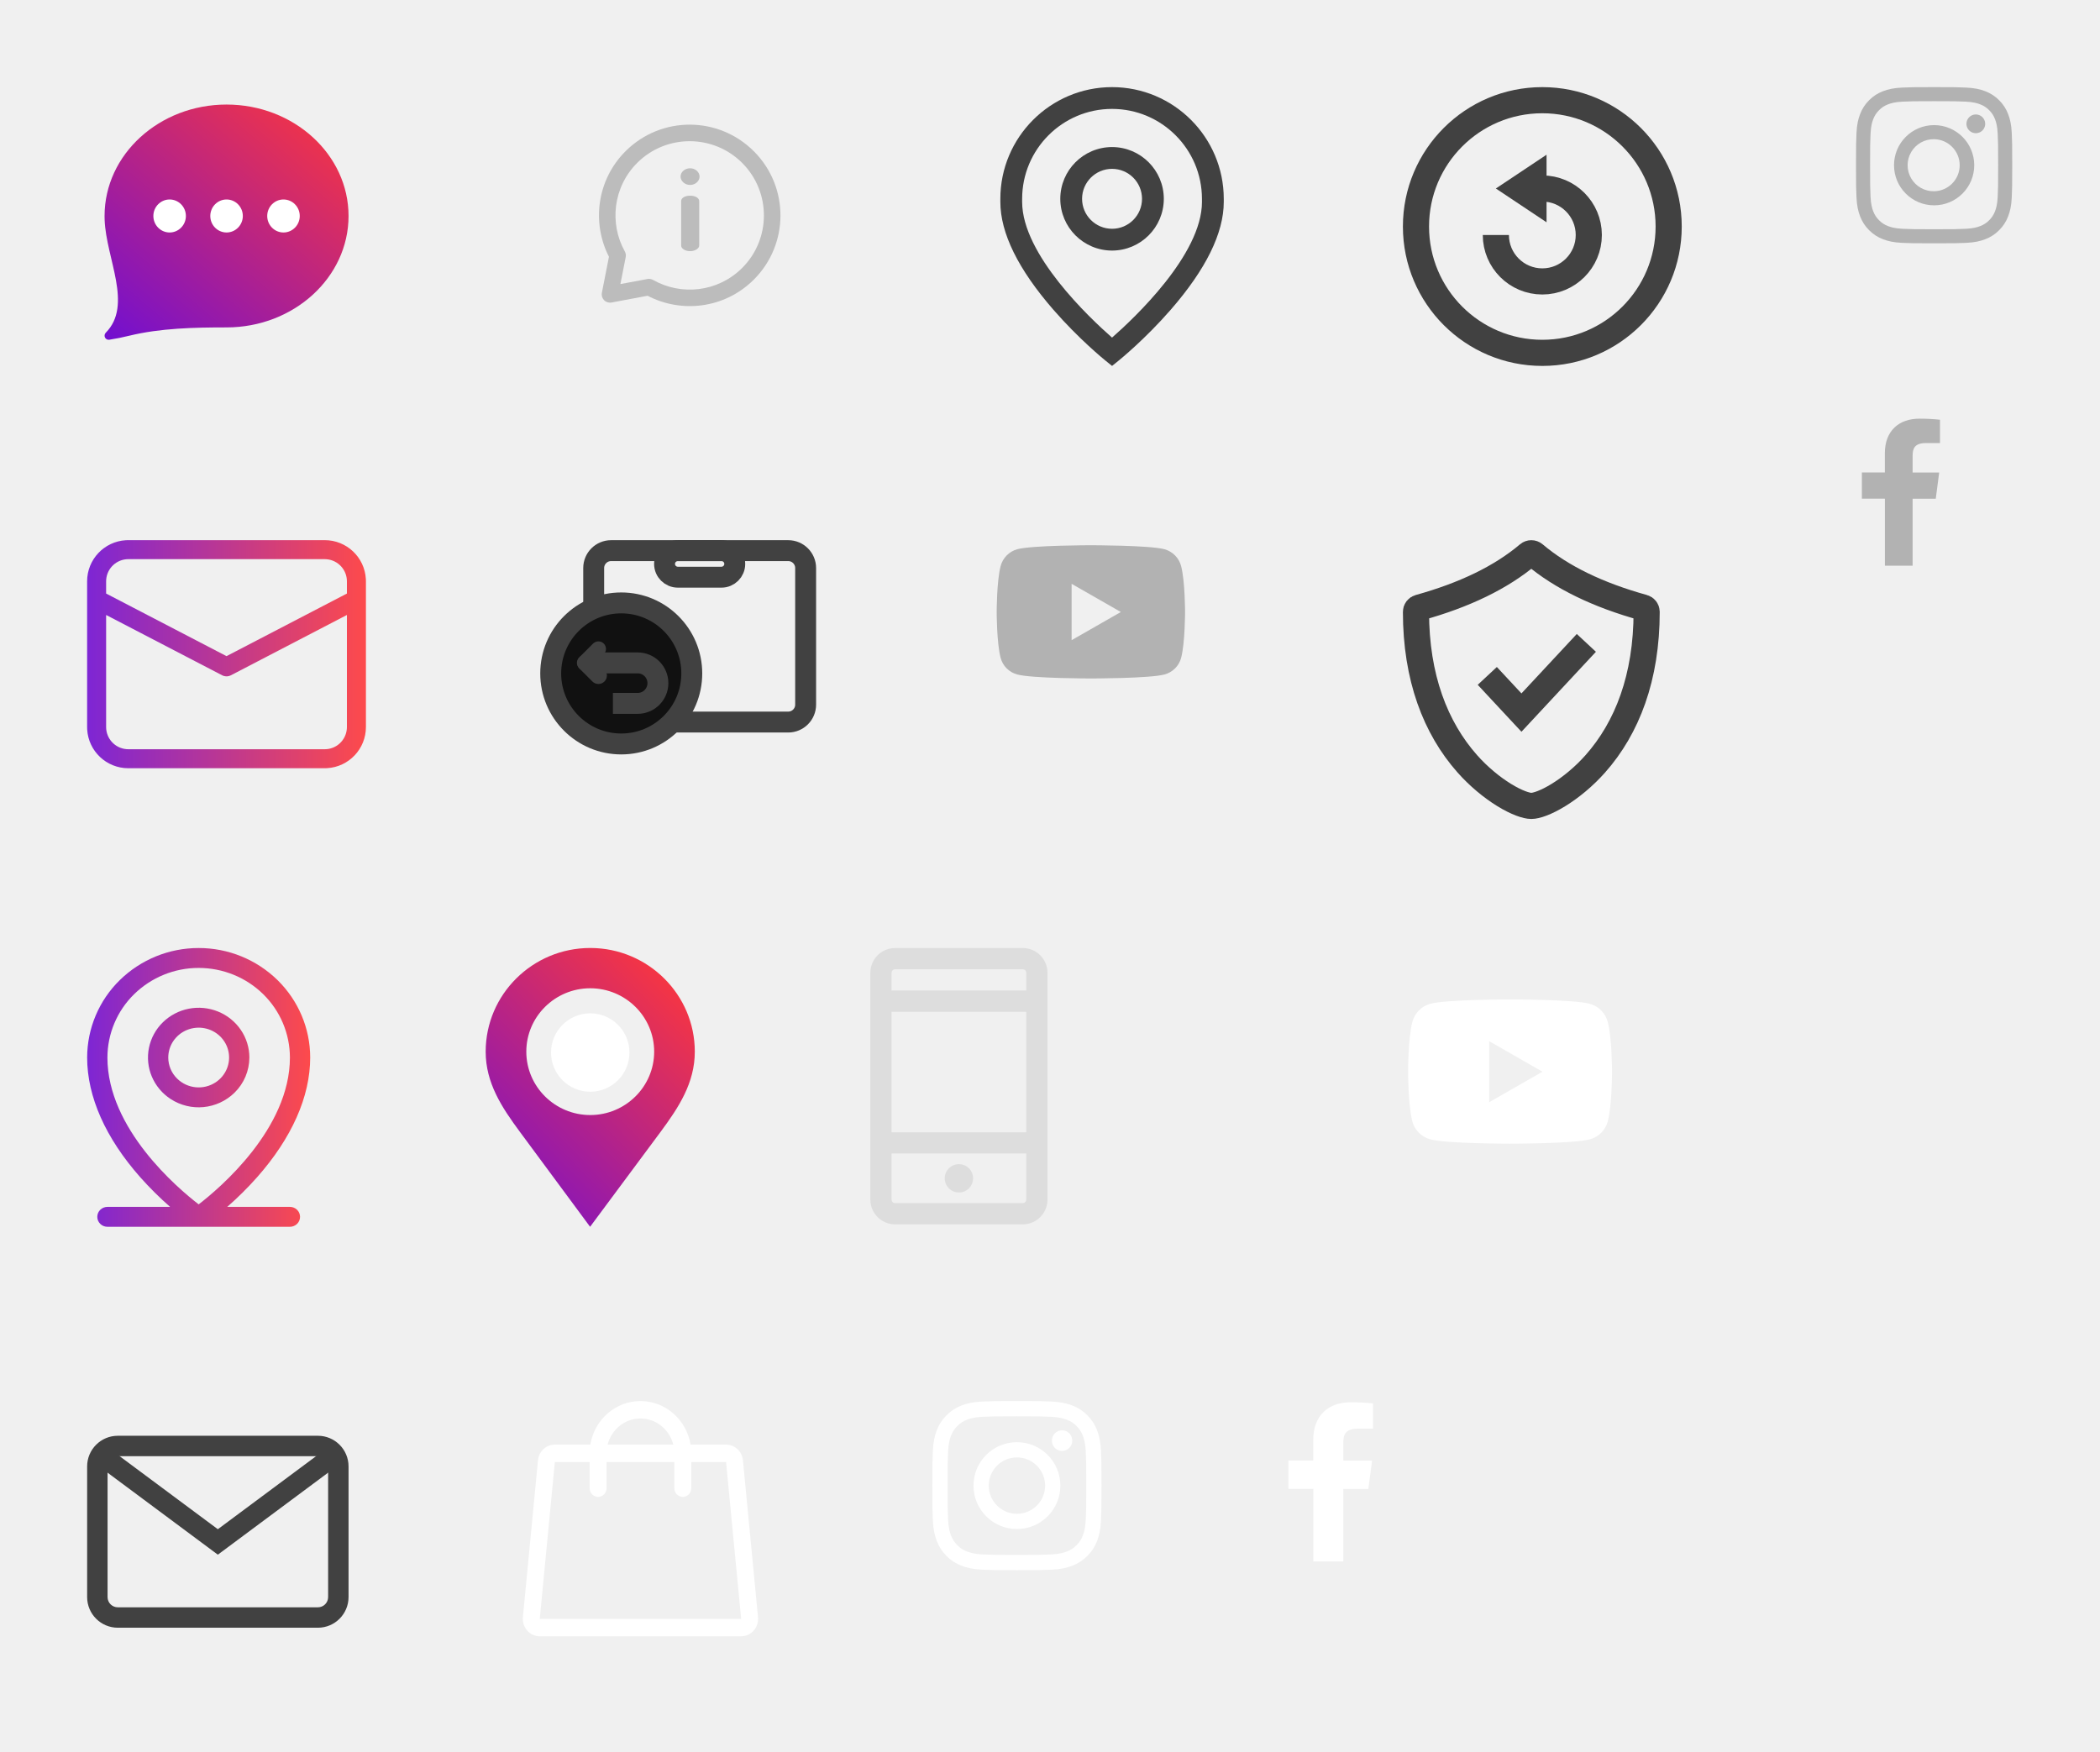
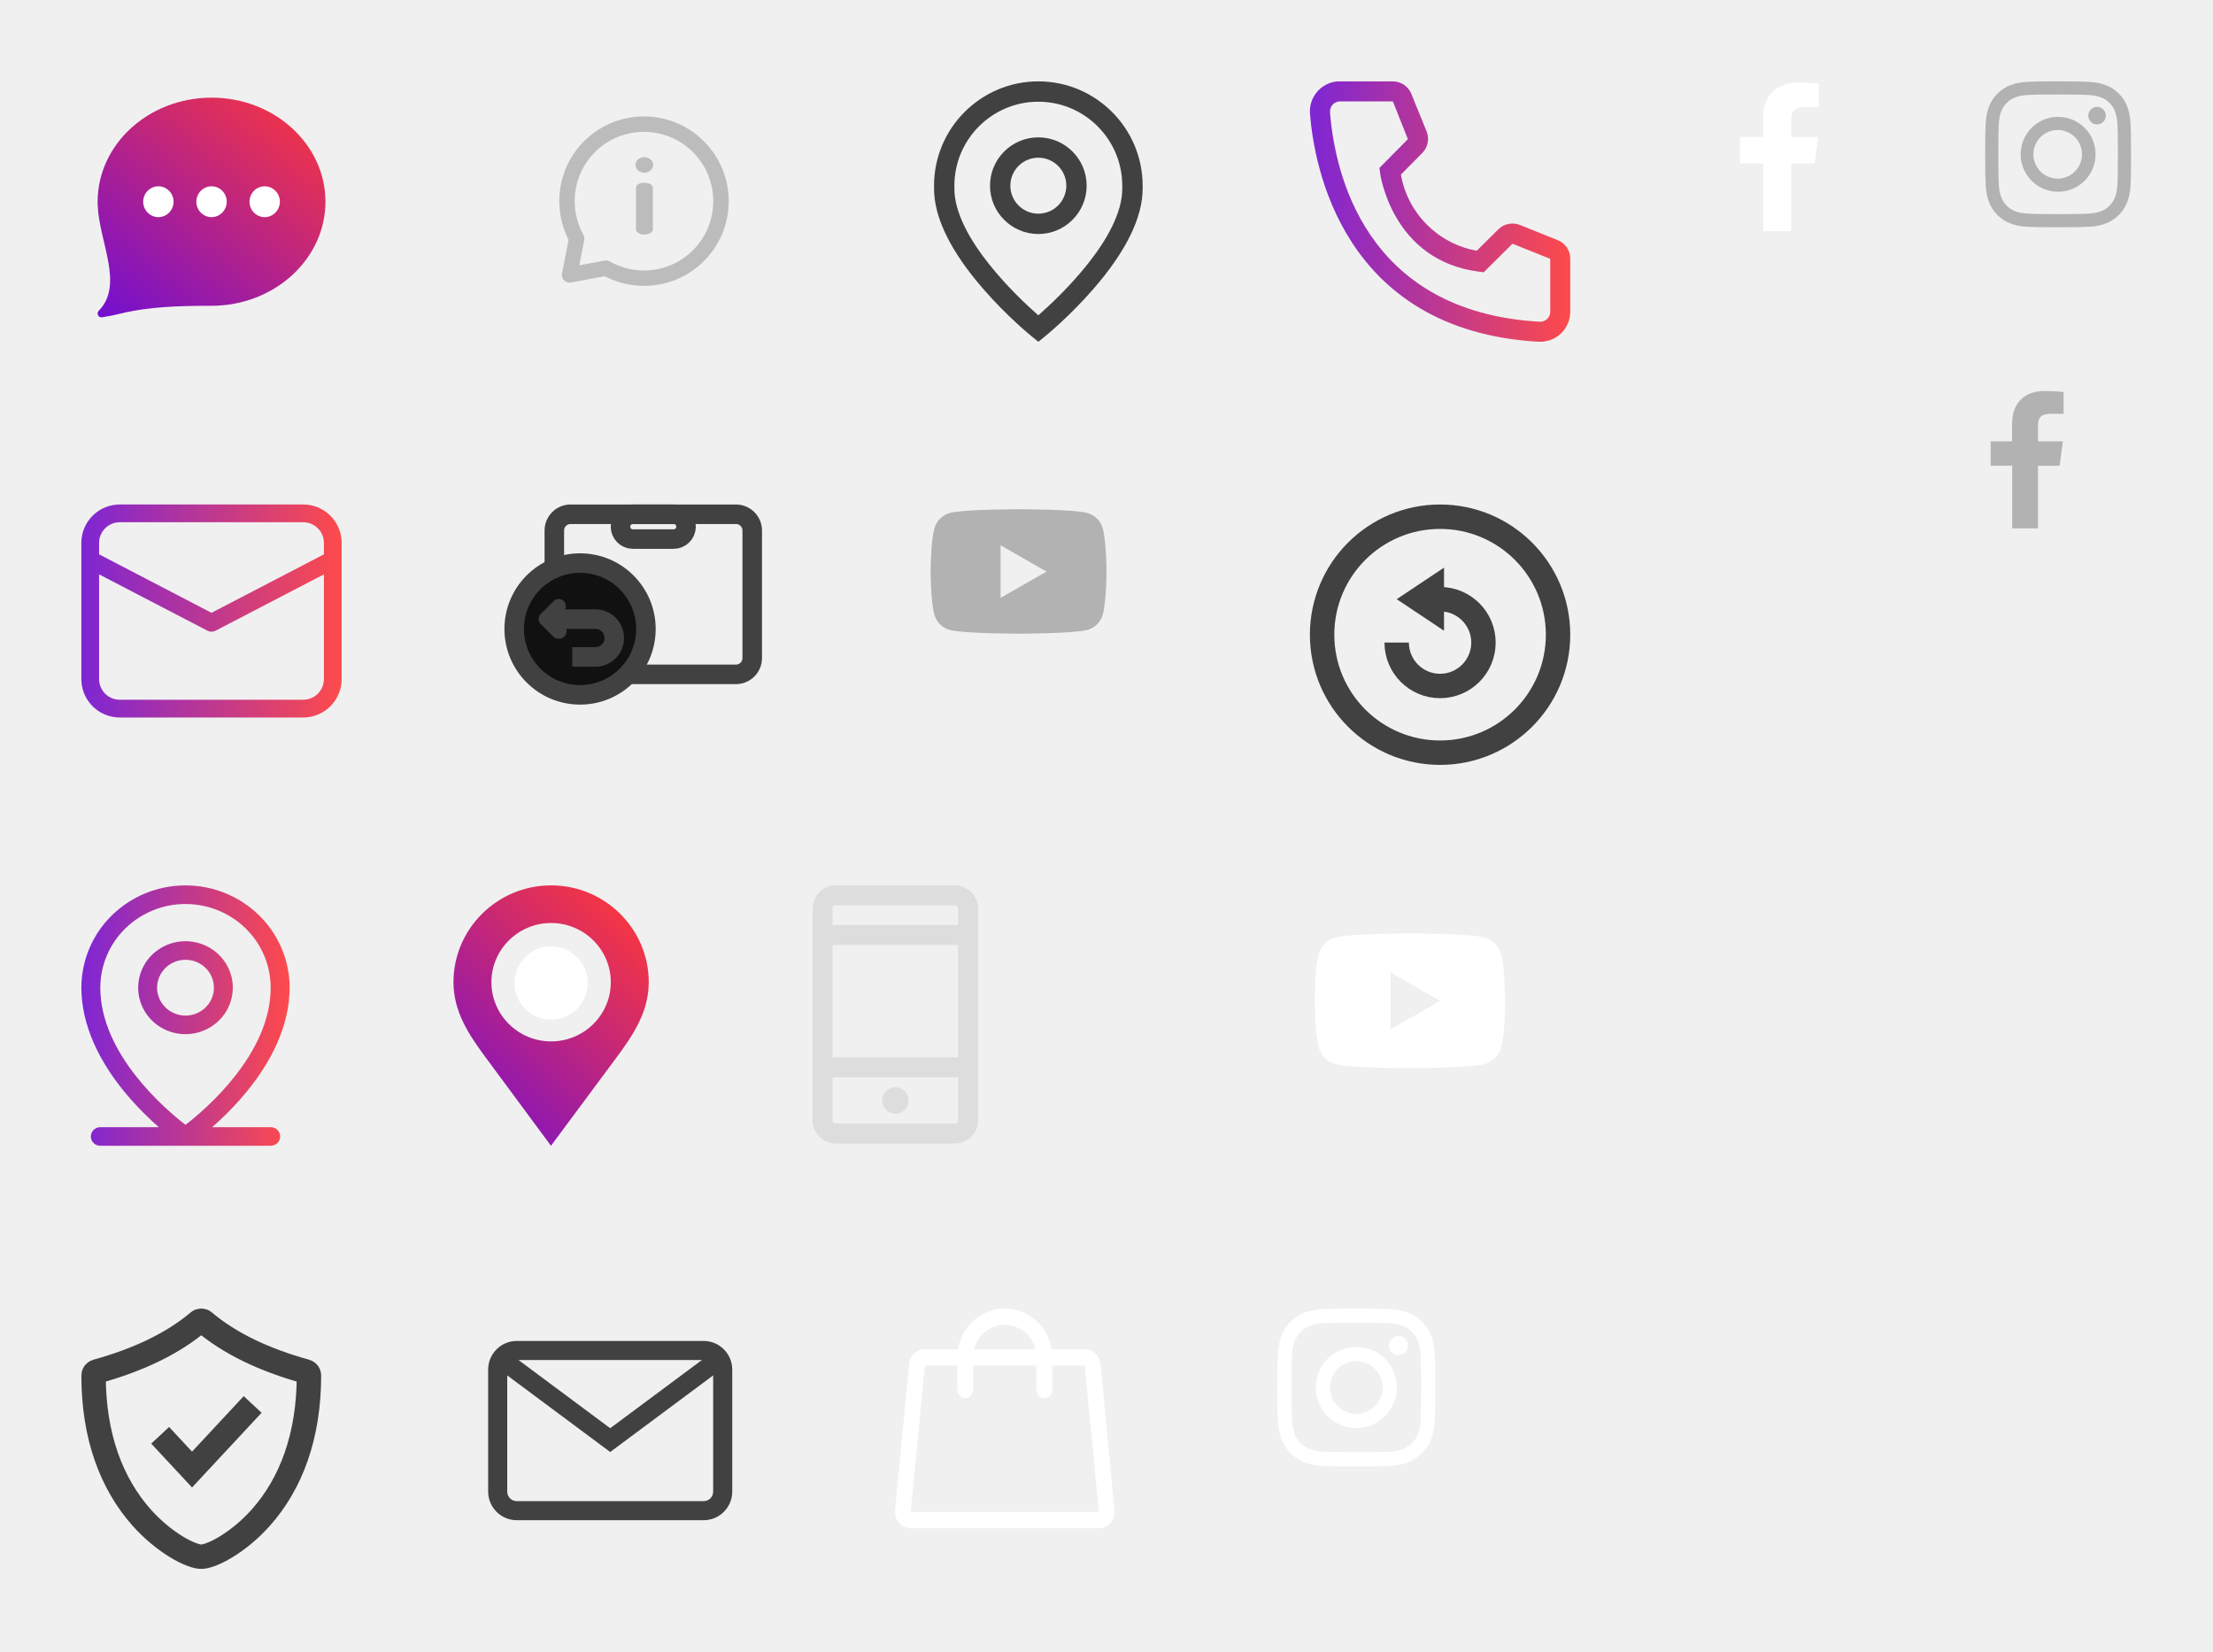
- <svg xmlns="http://www.w3.org/2000/svg" width="241" height="201" viewBox="0 0 241 201">
-   <view id="iconCart" viewBox="50 150.81 47 47" />
-   <svg width="47" height="47" fill="none" viewBox="-10 -10 47 47" x="50" y="150.81">
+ <svg xmlns="http://www.w3.org/2000/svg" width="272" height="203" viewBox="0 0 272 203">
+   <view id="iconCart" viewBox="100 150.81 47 47" />
+   <svg width="47" height="47" fill="none" viewBox="-10 -10 47 47" x="100" y="150.81">
    <path d="M26.988 24.779l-1.729-18a2.018 2.018 0 00-.635-1.27A1.913 1.913 0 0023.326 5h-4.074a6.04 6.04 0 00-1.986-3.582A5.738 5.738 0 0013.5 0a5.738 5.738 0 00-3.766 1.417A6.04 6.04 0 007.748 5H3.674c-.48 0-.941.18-1.298.51-.357.327-.583.78-.635 1.269l-1.73 18c-.03.28-.002.563.082.83.083.268.22.515.403.725.182.21.405.377.655.492.25.115.52.174.794.174h23.11a1.9 1.9 0 00.794-.174c.25-.115.473-.283.655-.492.183-.21.32-.457.403-.724.084-.268.111-.551.081-.831zM13.5 1.999c.862.002 1.7.297 2.381.84a4.017 4.017 0 011.386 2.16H9.733a4.017 4.017 0 011.386-2.16 3.829 3.829 0 012.381-.84zM1.945 25L3.674 7h3.991v3c0 .265.103.52.285.707.183.188.43.293.688.293a.959.959 0 00.687-.293c.183-.188.285-.442.285-.707V7h7.78v3c0 .265.102.52.284.707.183.188.43.293.688.293a.959.959 0 00.688-.293c.182-.188.285-.442.285-.707V7h3.991l1.73 18H1.944z" fill="#fff" />
  </svg>
  <view id="iconChat" viewBox="0 0 52 52" />
  <svg width="52" height="52" fill="none" viewBox="-10 -10 52 52">
    <path fill-rule="evenodd" clip-rule="evenodd" d="M29.333 14.383c0 6.471-5.67 11.717-12.666 11.717-1.243 0-2.444-.166-3.579-.474-2.665 1.759-6.038 2.214-7.608 2.333-.286.021-.429-.351-.229-.556.793-.814 2.079-2.435 2.49-4.706C5.431 20.575 4 17.633 4 14.383 4 7.913 9.671 2.667 16.667 2.667c6.995 0 12.666 5.245 12.666 11.716z" fill="url(#bpaint0_linear)" />
    <path fill="#fff" d="M6 11h20v8H6z" />
    <path d="M16 2C8.28 2 2 7.737 2 14.79c0 .153.003.305.009.458.173 4.467 3.266 9.76.128 12.943a.479.479 0 00-.088.547.466.466 0 00.483.257 26.06 26.06 0 002.294-.46c3.587-.874 7.482-.956 11.174-.956 7.72 0 14-5.737 14-12.79C30 7.738 23.72 2 16 2zM9.467 16.684c-1.03 0-1.867-.85-1.867-1.895 0-1.044.837-1.894 1.867-1.894s1.866.85 1.866 1.895c0 1.044-.837 1.894-1.866 1.894zm6.533 0c-1.03 0-1.867-.85-1.867-1.895 0-1.044.838-1.894 1.867-1.894 1.03 0 1.867.85 1.867 1.895 0 1.044-.838 1.894-1.867 1.894zm6.533 0c-1.03 0-1.866-.85-1.866-1.895 0-1.044.837-1.894 1.866-1.894 1.03 0 1.867.85 1.867 1.895 0 1.044-.837 1.894-1.867 1.894z" fill="url(#bpaint1_linear)" />
    <defs>
      <linearGradient id="bpaint0_linear" x1="35.451" y1="27.96" x2="-16.008" y2="27.96" gradientUnits="userSpaceOnUse">
        <stop stop-color="#FF5823" />
        <stop offset="1" stop-color="#FF36C7" />
      </linearGradient>
      <linearGradient id="bpaint1_linear" x1="1.5" y1="28.5" x2="26.5" y2="-1" gradientUnits="userSpaceOnUse">
        <stop stop-color="#710FD1" />
        <stop offset="1" stop-color="#FF3839" />
      </linearGradient>
    </defs>
  </svg>
  <view id="iconChatGray" viewBox="52 0 52 52" />
  <svg width="52" height="52" fill="none" viewBox="-10.31 -10.31 53.63 53.63" x="52">
    <path d="M17.742 12.854c-.62 0-1.062.262-1.062.648v5.258c0 .33.441.662 1.062.662.594 0 1.077-.331 1.077-.662v-5.258c0-.386-.483-.649-1.077-.649zM17.742 9.61c-.634 0-1.131.456-1.131.98s.497.994 1.131.994c.621 0 1.118-.47 1.118-.994s-.497-.98-1.118-.98z" fill="#BCBCBC" />
    <path d="M25.319 7.63c-4.18-4.217-10.973-4.25-15.188-.073-3.441 3.411-4.053 8.509-1.996 12.526l-.838 4.27A.977.977 0 008.435 25.5l4.277-.8c4 2.094 9.103 1.525 12.543-1.884 4.217-4.18 4.24-10.973.064-15.187zM13.358 22.828a.977.977 0 00-.663-.11l-3.204.598.628-3.198a.976.976 0 00-.106-.664c-1.85-3.32-1.396-7.646 1.493-10.51 3.44-3.408 9.014-3.381 12.425.06 3.412 3.443 3.389 9.017-.051 12.426-2.892 2.866-7.222 3.276-10.522 1.398z" fill="#BCBCBC" />
  </svg>
-   <view id="iconEmailGray" viewBox="0 150.81 50 50" />
-   <svg width="50" height="50" fill="none" viewBox="-10 -10 50 50" y="150.81">
+   <view id="iconEmailGray" viewBox="50 150.81 50 50" />
+   <svg width="50" height="50" fill="none" viewBox="-10 -10 50 50" x="50" y="150.81">
    <path d="M26.484 3.984H3.516A3.52 3.52 0 000 7.5v15a3.52 3.52 0 003.516 3.516h22.968A3.52 3.52 0 0030 22.5v-15a3.52 3.52 0 00-3.516-3.516zM27.656 22.5c0 .646-.525 1.172-1.172 1.172H3.516A1.173 1.173 0 012.344 22.5v-15c0-.646.525-1.172 1.172-1.172h22.968c.646 0 1.172.526 1.172 1.172v15z" fill="#414141" />
    <path d="M27.457 5.446L15 14.71 2.543 5.446l-1.4 1.88L15 17.632 28.856 7.326l-1.399-1.88z" fill="#414141" />
  </svg>
  <view id="iconEmalPurple" viewBox="0 52 52 46.81" />
  <svg width="52" height="46.81" fill="none" viewBox="-11.56 -11.56 60.13 54.13" y="52">
    <path d="M5.466 0h26.068a5.466 5.466 0 015.458 5.156l.008.31v19.34a5.466 5.466 0 01-5.157 5.458l-.309.009H5.466a5.466 5.466 0 01-5.458-5.157L0 24.806V5.467A5.466 5.466 0 015.156.008L5.466 0h26.068H5.466zm29.011 9.931l-15.395 8.006a1.261 1.261 0 01-.976.079l-.188-.08L2.523 9.932v14.876a2.943 2.943 0 002.7 2.933l.243.01h26.068a2.943 2.943 0 002.933-2.703l.01-.24V9.93zm-2.943-7.408H5.466a2.943 2.943 0 00-2.933 2.7l-.01.243v1.621L18.5 15.395l15.977-8.308V5.466a2.943 2.943 0 00-2.702-2.933l-.24-.01z" fill="url(#epaint0_linear)" fill-opacity=".9" />
    <defs>
      <linearGradient id="epaint0_linear" x1="0" y1="15.136" x2="37" y2="15.136" gradientUnits="userSpaceOnUse">
        <stop stop-color="#710FD1" />
        <stop offset="1" stop-color="#FF3839" />
      </linearGradient>
    </defs>
  </svg>
-   <view id="iconFacebookGray" viewBox="203 38 30 37" />
-   <svg width="30" height="37" fill="none" viewBox="-10 -10 30 37" x="203" y="38">
+   <view id="iconFacebookGray" viewBox="234 38 30 37" />
+   <svg width="30" height="37" fill="none" viewBox="-10 -10 30 37" x="234" y="38">
    <path d="M6.496 16.927V9.243H9.15l.395-3.008h-3.05V4.319c0-.869.248-1.463 1.524-1.463h1.617V.174a21.957 21.957 0 00-2.368-.12c-2.347 0-3.958 1.4-3.958 3.967V6.23H.673v3.009h2.643v7.69h3.18z" fill="#B2B2B2" />
  </svg>
-   <view id="iconFacebookWhite" viewBox="137 150.81 31 39" />
-   <svg width="31" height="39" fill="none" viewBox="-10 -10 31 39" x="137" y="150.81">
+   <view id="iconFacebookWhite" viewBox="203 0 31 39" />
+   <svg width="31" height="39" fill="none" viewBox="-10 -10 31 39" x="203">
    <path d="M7.16 18.41v-8.32h2.875l.427-3.257H7.161V4.758c0-.94.268-1.583 1.65-1.583h1.75V.27A23.774 23.774 0 007.997.14c-2.54 0-4.285 1.515-4.285 4.296v2.39H.856v3.257h2.862v8.326h3.443z" fill="#fff" />
  </svg>
  <view id="iconFreeShipping" viewBox="52 52 52 44.8" />
  <svg width="52" height="44.8" fill="none" viewBox="-12.5 -12.5 65 56" x="52" y="52">
    <rect x="7.666" y="1.5" width="30.405" height="24.595" rx="2.5" stroke="#414141" stroke-width="3" />
    <rect x="17.832" y="1.5" width="10.071" height="3.81" rx="1.905" stroke="#414141" stroke-width="3" />
    <circle cx="11.619" cy="19.119" r="10.119" fill="#111" stroke="#414141" stroke-width="3" />
    <path d="M6.713 17.605h7.262c1.604 0 2.904 1.3 2.904 2.905v0c0 1.604-1.3 2.905-2.904 2.905h-3.55" stroke="#414141" stroke-width="3" />
    <rect x="4.811" y="17.602" width="4.998" height="2.168" rx="1.084" transform="rotate(-45 4.811 17.602)" fill="#414141" />
    <rect x="4.811" y="17.604" width="2.436" height="4.997" rx="1.218" transform="rotate(-45 4.811 17.604)" fill="#414141" />
  </svg>
-   <view id="iconInstagramGray" viewBox="203 0 38 38" />
-   <svg width="38" height="38" fill="none" viewBox="-10 -10 38 38" x="203">
+   <view id="iconInstagramGray" viewBox="234 0 38 38" />
+   <svg width="38" height="38" fill="none" viewBox="-10 -10 38 38" x="234">
    <path d="M8.964 1.615c2.393 0 2.676.01 3.622.052.874.04 1.348.186 1.664.309.418.163.717.357 1.03.67.315.314.509.613.671 1.031.123.316.269.79.309 1.665.043.945.052 1.228.052 3.622 0 2.393-.009 2.676-.052 3.622-.04.874-.186 1.348-.309 1.664a2.778 2.778 0 01-.67 1.03 2.778 2.778 0 01-1.03.671c-.317.123-.791.27-1.665.309-.945.043-1.229.052-3.622.052-2.394 0-2.677-.009-3.622-.052-.874-.04-1.349-.186-1.665-.309a2.777 2.777 0 01-1.03-.67 2.777 2.777 0 01-.671-1.03c-.123-.317-.269-.791-.309-1.665-.043-.946-.052-1.229-.052-3.622 0-2.394.01-2.677.052-3.622.04-.874.186-1.349.309-1.665.163-.418.357-.717.67-1.03a2.778 2.778 0 011.031-.671c.316-.123.79-.269 1.665-.309.945-.043 1.228-.052 3.622-.052zm0-1.615c-2.435 0-2.74.01-3.696.054-.954.043-1.606.195-2.176.417-.59.229-1.09.535-1.588 1.033A4.394 4.394 0 00.471 3.092c-.222.57-.374 1.222-.417 2.176C.01 6.224 0 6.529 0 8.964c0 2.434.01 2.74.054 3.695.043.954.195 1.606.417 2.176.229.59.535 1.09 1.033 1.588.499.498.999.805 1.588 1.034.57.221 1.222.373 2.176.416.956.044 1.261.054 3.696.054 2.434 0 2.74-.01 3.695-.054.954-.043 1.606-.195 2.176-.416a4.392 4.392 0 001.588-1.034 4.395 4.395 0 001.034-1.588c.221-.57.373-1.222.416-2.176.044-.956.054-1.261.054-3.695 0-2.435-.01-2.74-.054-3.696-.043-.954-.195-1.606-.416-2.176a4.394 4.394 0 00-1.034-1.588A4.393 4.393 0 0014.835.471c-.57-.222-1.222-.374-2.176-.417C11.703.01 11.398 0 8.964 0zm0 4.36a4.603 4.603 0 100 9.207 4.603 4.603 0 000-9.206zm0 7.591a2.988 2.988 0 110-5.975 2.988 2.988 0 010 5.975zm5.86-7.772a1.076 1.076 0 11-2.151 0 1.076 1.076 0 012.151 0z" fill="#B2B2B2" />
  </svg>
-   <view id="iconInstagramWhite" viewBox="97 150.81 40 40" />
-   <svg width="40" height="40" fill="none" viewBox="-10 -10 40 40" x="97" y="150.81">
+   <view id="iconInstagramWhite" viewBox="147 150.81 40 40" />
+   <svg width="40" height="40" fill="none" viewBox="-10 -10 40 40" x="147" y="150.81">
    <path d="M9.705 1.749c2.591 0 2.898.01 3.922.056.946.043 1.46.202 1.802.334.453.176.776.387 1.116.726.34.34.55.663.725 1.116.134.342.291.856.335 1.802.046 1.024.056 1.33.056 3.922 0 2.591-.01 2.898-.056 3.922-.044.946-.201 1.46-.335 1.802a3.006 3.006 0 01-.725 1.116c-.34.34-.663.55-1.116.725-.342.134-.856.292-1.802.335-1.024.046-1.33.056-3.922.056s-2.898-.01-3.922-.056c-.946-.044-1.46-.201-1.802-.335a3.005 3.005 0 01-1.116-.725c-.34-.34-.55-.663-.726-1.116-.132-.342-.29-.856-.334-1.802-.046-1.024-.056-1.33-.056-3.922 0-2.591.01-2.898.056-3.922.043-.946.202-1.46.334-1.802.176-.453.387-.776.726-1.116.34-.34.663-.55 1.116-.726.342-.132.856-.29 1.802-.334 1.024-.046 1.33-.056 3.922-.056zm0-1.749C7.069 0 6.739.011 5.704.058 4.67.106 3.965.27 3.348.51c-.638.248-1.18.58-1.72 1.119-.539.54-.87 1.08-1.118 1.719C.27 3.965.106 4.67.058 5.704.011 6.739 0 7.069 0 9.705s.011 2.966.058 4.001c.048 1.033.212 1.739.452 2.356.247.638.58 1.18 1.119 1.72.54.539 1.08.87 1.719 1.118.617.24 1.323.404 2.356.452 1.035.047 1.365.058 4.001.058s2.966-.011 4.001-.058c1.033-.048 1.739-.212 2.356-.452a4.753 4.753 0 001.719-1.119c.54-.54.871-1.08 1.12-1.719.24-.617.403-1.323.45-2.356.048-1.035.059-1.365.059-4.001s-.011-2.966-.058-4.001c-.048-1.033-.212-1.739-.452-2.356a4.756 4.756 0 00-1.119-1.72A4.755 4.755 0 0016.062.51C15.445.27 14.74.106 13.706.058 12.671.011 12.341 0 9.705 0zm0 4.721a4.984 4.984 0 100 9.968 4.984 4.984 0 000-9.968zm0 8.219a3.235 3.235 0 110-6.47 3.235 3.235 0 010 6.47zm6.345-8.416a1.165 1.165 0 11-2.329 0 1.165 1.165 0 012.33 0z" fill="#fff" />
  </svg>
  <view id="iconMarkLocationGray" viewBox="104 0 47 52" />
  <svg width="47" height="52" fill="none" viewBox="-10 -10 47 52" x="104">
    <path d="M13.621 6.879a5.948 5.948 0 00-5.94 5.94 5.948 5.948 0 005.94 5.941 5.948 5.948 0 005.941-5.94 5.948 5.948 0 00-5.94-5.941zm0 9.38a3.443 3.443 0 01-3.44-3.44 3.443 3.443 0 013.44-3.439 3.443 3.443 0 013.44 3.44 3.443 3.443 0 01-3.44 3.44z" fill="#414141" />
    <path d="M13.62 0C6.553 0 .802 5.75.802 12.82v.354c0 3.575 2.05 7.741 6.092 12.382 2.93 3.364 5.82 5.71 5.942 5.809l.786.635.786-.635c.121-.098 3.011-2.444 5.942-5.809 4.042-4.641 6.092-8.807 6.092-12.382v-.354C26.44 5.75 20.69 0 13.62 0zm10.32 13.174c0 6.042-7.785 13.355-10.32 15.575-2.534-2.22-10.317-9.534-10.317-15.575v-.354C3.303 7.13 7.93 2.5 13.62 2.5c5.69 0 10.318 4.63 10.318 10.319v.354z" fill="#414141" />
  </svg>
  <view id="iconMarkLocationPurple" viewBox="0 98.81 45.6 52" />
  <svg width="45.6" height="52" fill="none" viewBox="-10.94 -10.94 49.88 56.88" y="98.81">
    <path d="M25.454 32.5h-7.868a42.018 42.018 0 003.738-3.71C25.691 23.855 28 18.655 28 13.75c0-3.647-1.475-7.144-4.1-9.723A14.13 14.13 0 0014 0a14.13 14.13 0 00-9.9 4.027A13.627 13.627 0 000 13.75c0 4.906 2.308 10.106 6.676 15.04a42.021 42.021 0 003.738 3.71H2.545c-.337 0-.66.132-.9.366a1.239 1.239 0 00-.372.884c0 .331.134.65.373.884.238.234.562.366.9.366h22.909c.337 0 .66-.132.9-.366a1.239 1.239 0 000-1.768 1.285 1.285 0 00-.9-.366zM2.546 13.75A11.15 11.15 0 015.9 5.795 11.561 11.561 0 0114 2.5c3.038 0 5.951 1.185 8.1 3.295a11.15 11.15 0 013.354 7.955c0 8.943-8.824 16.409-11.454 18.434-2.63-2.026-11.455-9.491-11.455-18.434zm17.819 0a6.171 6.171 0 00-1.073-3.472 6.34 6.34 0 00-2.856-2.302 6.471 6.471 0 00-3.676-.356A6.4 6.4 0 009.5 9.33a6.216 6.216 0 00-1.741 3.2 6.146 6.146 0 00.362 3.612 6.276 6.276 0 002.344 2.805 6.446 6.446 0 008.033-.78 6.201 6.201 0 001.866-4.417zm-10.182 0c0-.742.224-1.467.643-2.083a3.804 3.804 0 011.714-1.381 3.882 3.882 0 012.206-.214 3.84 3.84 0 011.955 1.026 3.73 3.73 0 011.045 1.92 3.688 3.688 0 01-.218 2.167 3.764 3.764 0 01-1.406 1.683 3.867 3.867 0 01-4.82-.468 3.72 3.72 0 01-1.12-2.65z" fill="url(#lpaint0_linear)" fill-opacity=".9" />
    <defs>
      <linearGradient id="lpaint0_linear" x1="0" y1="17.5" x2="28" y2="17.5" gradientUnits="userSpaceOnUse">
        <stop stop-color="#710FD1" />
        <stop offset="1" stop-color="#FF3839" />
      </linearGradient>
    </defs>
  </svg>
  <view id="iconMarkMapPurple" viewBox="45.6 98.81 44.28 52" />
  <svg width="44.28" height="52" fill="none" viewBox="-18.12 -18.12 80.25 94.25" x="45.6" y="98.81">
    <path d="M22 13.594c-4.497 0-8.156 3.659-8.156 8.156 0 4.497 3.659 8.156 8.156 8.156 4.498 0 8.156-3.659 8.156-8.156 0-4.497-3.659-8.156-8.156-8.156z" fill="#fff" />
    <path d="M22.089 0h-.091C10.005 0 .25 9.675.25 21.567c0 6.52 3.36 11.605 7.105 16.67L21.968 58s13.813-18.595 14.677-19.763c3.744-5.064 7.105-10.15 7.105-16.67C43.75 9.706 34.042.048 22.089 0zM22 34.754c-7.333 0-13.298-5.915-13.298-13.187 0-7.27 5.965-13.186 13.298-13.186s13.298 5.915 13.298 13.186S29.333 34.754 22 34.754z" fill="url(#mpaint0_linear)" />
    <defs>
      <linearGradient id="mpaint0_linear" x1=".073" y1="57.481" x2="48.351" y2="10.324" gradientUnits="userSpaceOnUse">
        <stop stop-color="#710FD1" />
        <stop offset="1" stop-color="#FF3839" />
      </linearGradient>
    </defs>
  </svg>
  <view id="iconPhoneGray" viewBox="89.88 98.81 41 52" />
  <svg width="41" height="52" fill="none" viewBox="-10 -10 41 52" x="89.88" y="98.81">
    <path fill-rule="evenodd" clip-rule="evenodd" d="M2.847 0h14.64a2.85 2.85 0 012.847 2.847v26.028a2.85 2.85 0 01-2.846 2.847H2.847A2.85 2.85 0 010 28.875V2.847A2.85 2.85 0 012.847 0zm14.64 29.282a.407.407 0 00.407-.407v-5.287H2.44v5.287c0 .224.183.407.407.407h14.64zM2.44 21.148h15.454V7.32H2.44v13.828zm0-16.268h15.454V2.847a.407.407 0 00-.406-.407H2.847a.407.407 0 00-.407.407V4.88zm9.354 21.555a1.627 1.627 0 11-3.254 0 1.627 1.627 0 013.254 0z" fill="#B2B2B2" fill-opacity=".3" />
  </svg>
-   <view id="iconReturnCircle" viewBox="151 0 52 52" />
-   <svg width="52" height="52" fill="none" viewBox="-10 -10 52 52" x="151">
+   <view id="iconPhonePurple" viewBox="151 0 52 52" />
+   <svg width="52" height="52" fill="none" viewBox="-11.25 -11.25 58.5 58.5" x="151">
+     <path d="M31.848 36h-.236C4.415 34.435.553 11.479.013 4.472A4.155 4.155 0 013.833 0h7.627a2.767 2.767 0 012.574 1.745l2.104 5.178a2.77 2.77 0 01-.609 2.99l-2.948 2.978a12.975 12.975 0 0010.491 10.523l3.004-2.977a2.768 2.768 0 013.003-.568l5.218 2.091A2.769 2.769 0 0136 24.535v7.311A4.154 4.154 0 0131.848 36zM4.166 2.77A1.384 1.384 0 002.78 4.153v.11c.637 8.197 4.72 27.582 28.984 28.967a1.386 1.386 0 001.467-1.302v-7.394l-5.218-2.09-3.973 3.946-.664-.083c-12.042-1.51-13.675-13.556-13.675-13.68l-.083-.665 3.93-3.974-2.075-5.22H4.165z" fill="url(#opaint0_linear)" fill-opacity=".9" />
+     <defs>
+       <linearGradient id="opaint0_linear" x1="0" y1="18" x2="36" y2="18" gradientUnits="userSpaceOnUse">
+         <stop stop-color="#710FD1" />
+         <stop offset="1" stop-color="#FF3839" />
+       </linearGradient>
+     </defs>
+   </svg>
+   <view id="iconReturnCircle" viewBox="151 52 52 52" />
+   <svg width="52" height="52" fill="none" viewBox="-10 -10 52 52" x="151" y="52">
    <circle cx="16" cy="16" r="14.5" stroke="#414141" stroke-width="3" />
    <path d="M10.667 16.97A5.333 5.333 0 1016 11.636" stroke="#414141" stroke-width="3" />
    <path d="M16.485 15.515l-5.818-3.879 5.818-3.878v7.757z" fill="#414141" />
  </svg>
-   <view id="iconShield" viewBox="151 52 50 52" />
-   <svg width="50" height="52" fill="none" viewBox="-10 -10 50 52" x="151" y="52">
+   <view id="iconShield" viewBox="0 150.81 50 52" />
+   <svg width="50" height="52" fill="none" viewBox="-10 -10 50 52" y="150.81">
    <path d="M14.737 30.5c-.548 0-1.669-.358-3.132-1.26-1.398-.863-2.912-2.103-4.213-3.571C3.734 21.539 1.5 15.755 1.5 8.222c0-.22.147-.42.37-.482 5.212-1.446 9.412-3.474 12.534-6.118a.517.517 0 01.666 0c3.121 2.644 7.322 4.672 12.533 6.118.223.062.37.262.37.482 0 7.533-2.233 13.317-5.891 17.447-1.3 1.468-2.815 2.708-4.214 3.57-1.462.903-2.583 1.261-3.131 1.261z" stroke="#414141" stroke-width="3" />
    <path d="M9.684 15.579l3.92 4.21 7.449-8" stroke="#414141" stroke-width="3" />
  </svg>
  <view id="iconYoutubeGray" viewBox="104 52 42 36" />
  <svg width="42" height="36" fill="none" viewBox="-10 -10 42 36" x="104" y="52">
    <path d="M21.548 2.974a2.725 2.725 0 00-1.911-1.935C17.951.582 11.191.582 11.191.582s-6.76 0-8.446.457A2.725 2.725 0 00.834 2.974C.382 4.681.382 8.243.382 8.243s0 3.561.452 5.268a2.684 2.684 0 001.91 1.904c1.687.458 8.447.458 8.447.458s6.76 0 8.446-.458a2.684 2.684 0 001.911-1.904C22 11.804 22 8.243 22 8.243s0-3.562-.452-5.269zM8.98 11.476V5.01l5.65 3.234-5.65 3.233z" fill="#B2B2B2" />
  </svg>
  <view id="iconYoutubeWhite" viewBox="151 104 44 38" />
  <svg width="44" height="38" fill="none" viewBox="-10 -10 44 38" x="151" y="104">
    <path d="M23.51 3.303a2.95 2.95 0 00-2.069-2.095C19.616.713 12.297.713 12.297.713s-7.32 0-9.145.495a2.95 2.95 0 00-2.07 2.095C.595 5.151.595 9.007.595 9.007s0 3.856.489 5.704a2.906 2.906 0 002.07 2.062c1.825.495 9.144.495 9.144.495s7.32 0 9.144-.495a2.906 2.906 0 002.07-2.062C24 12.863 24 9.007 24 9.007s0-3.856-.49-5.704zM9.904 12.508V5.506l6.117 3.501-6.117 3.501z" fill="#fff" />
  </svg>
</svg>
